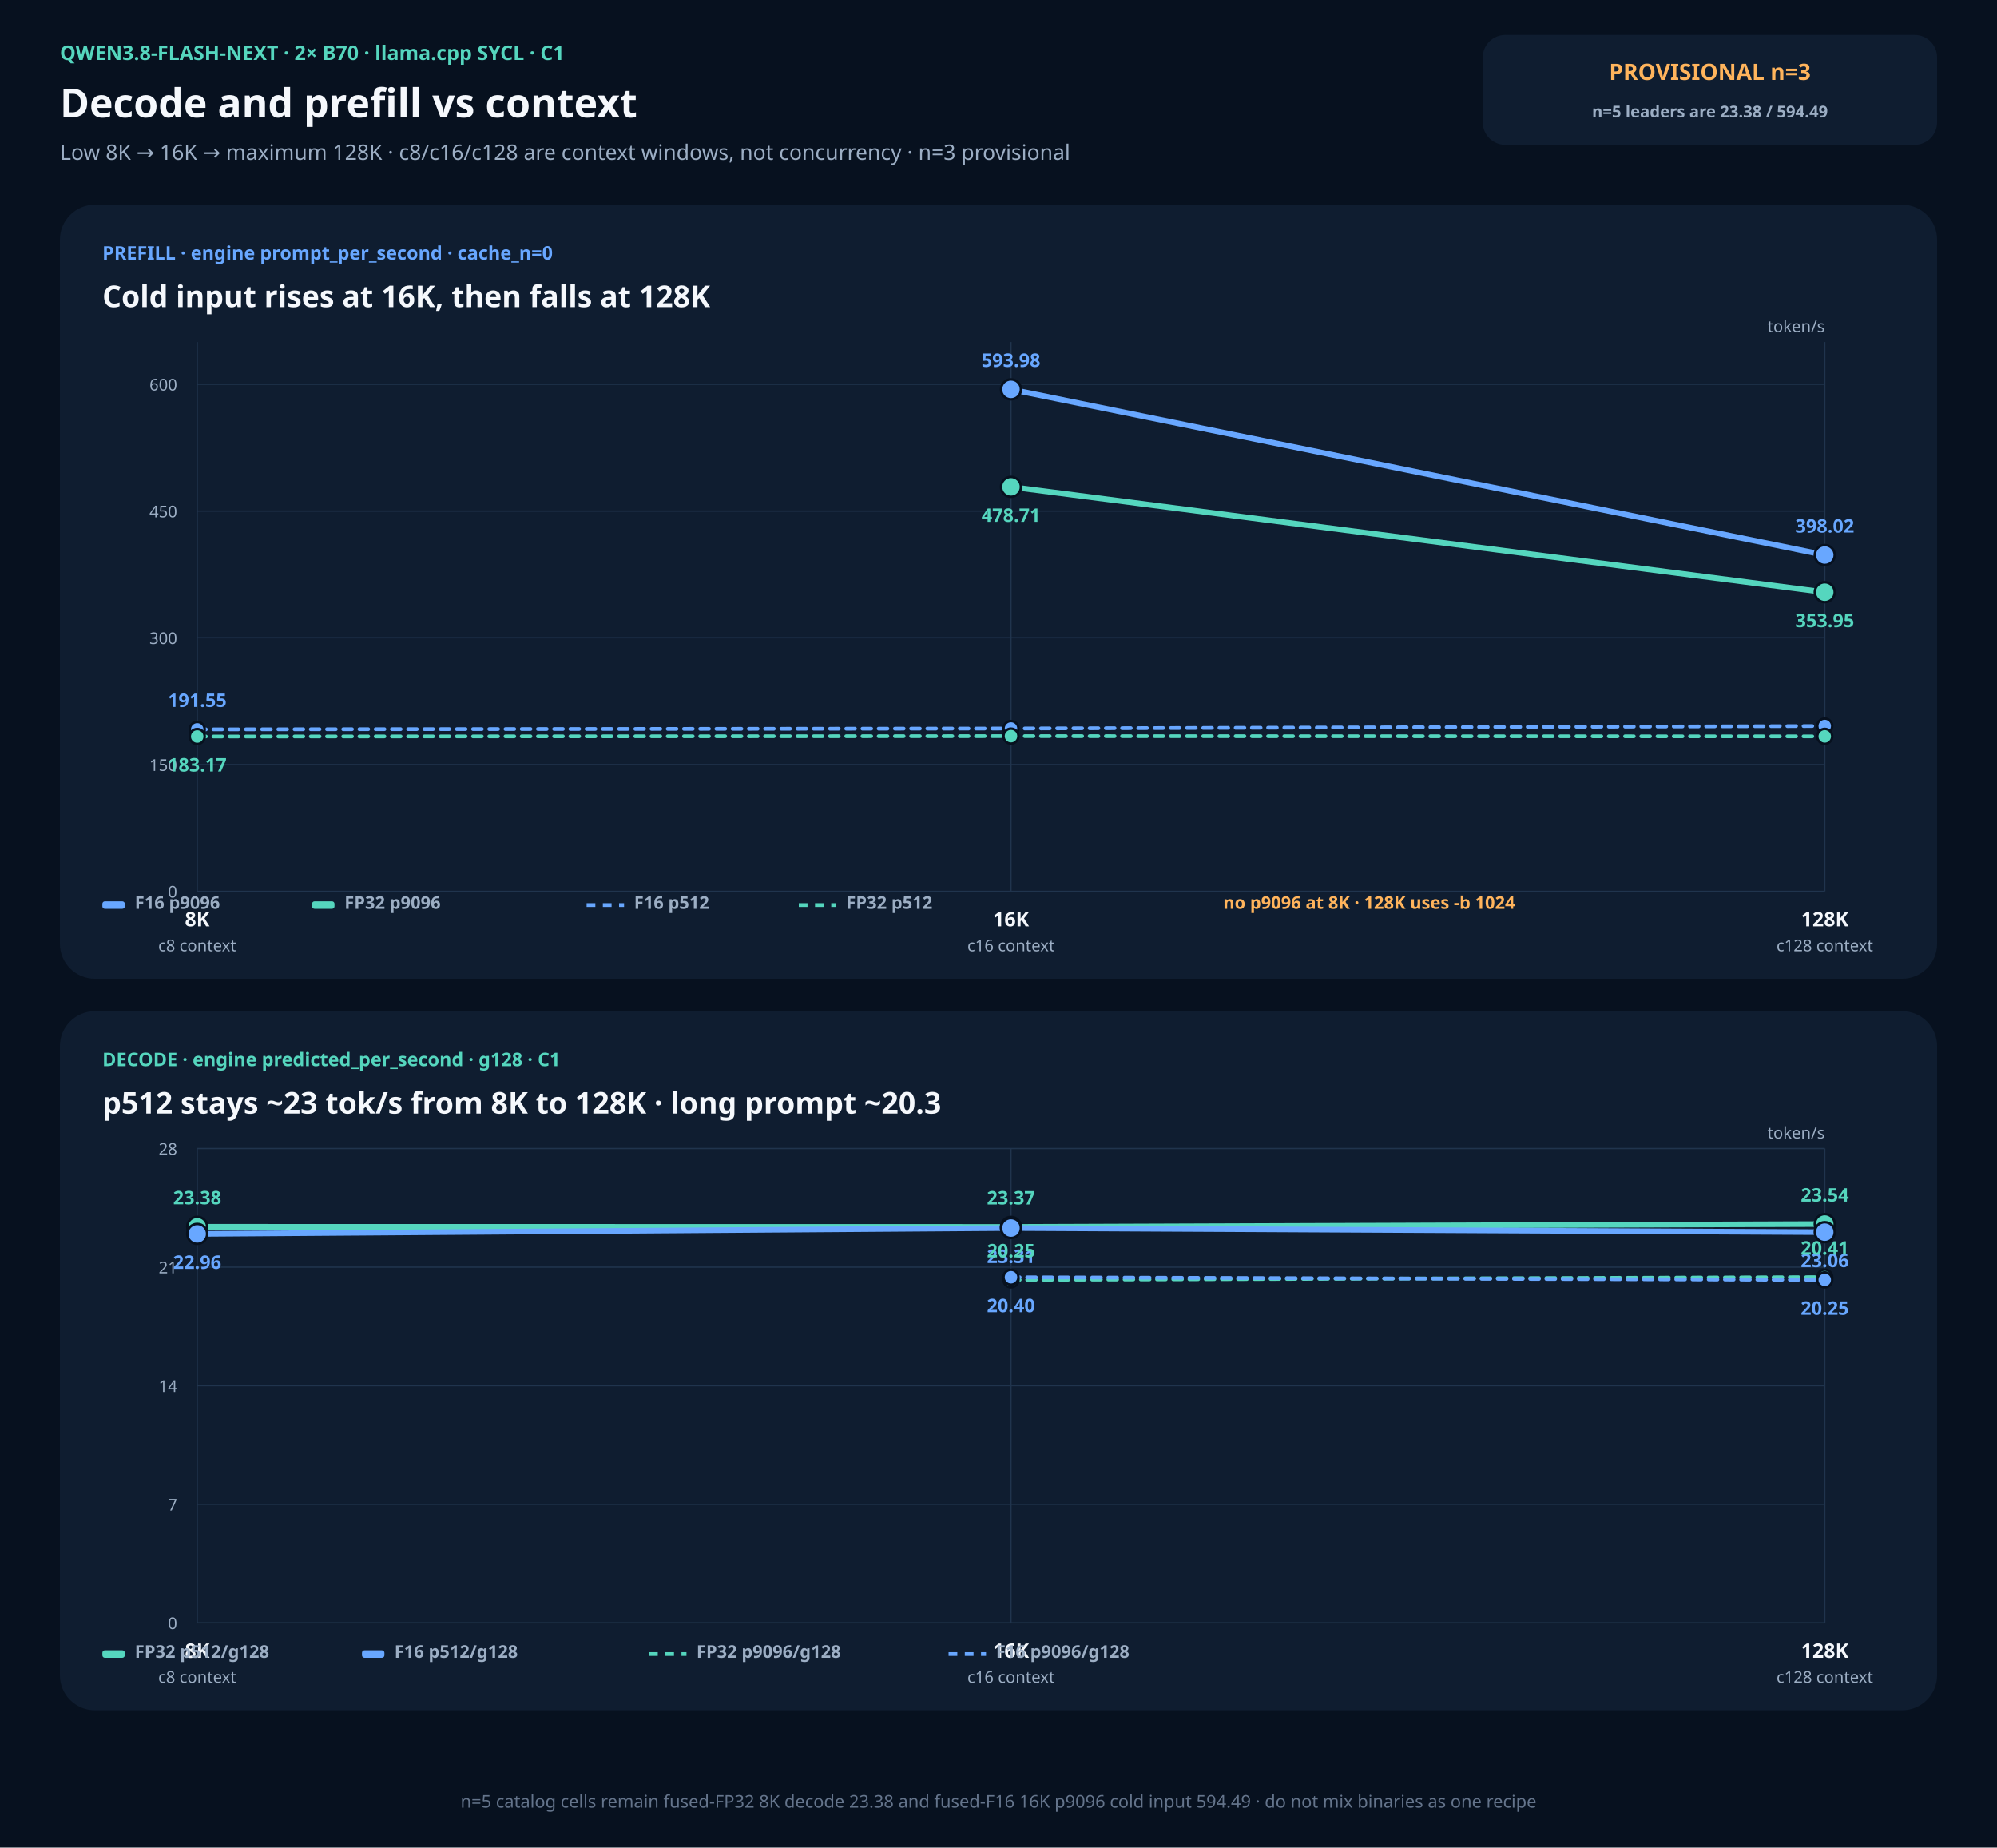
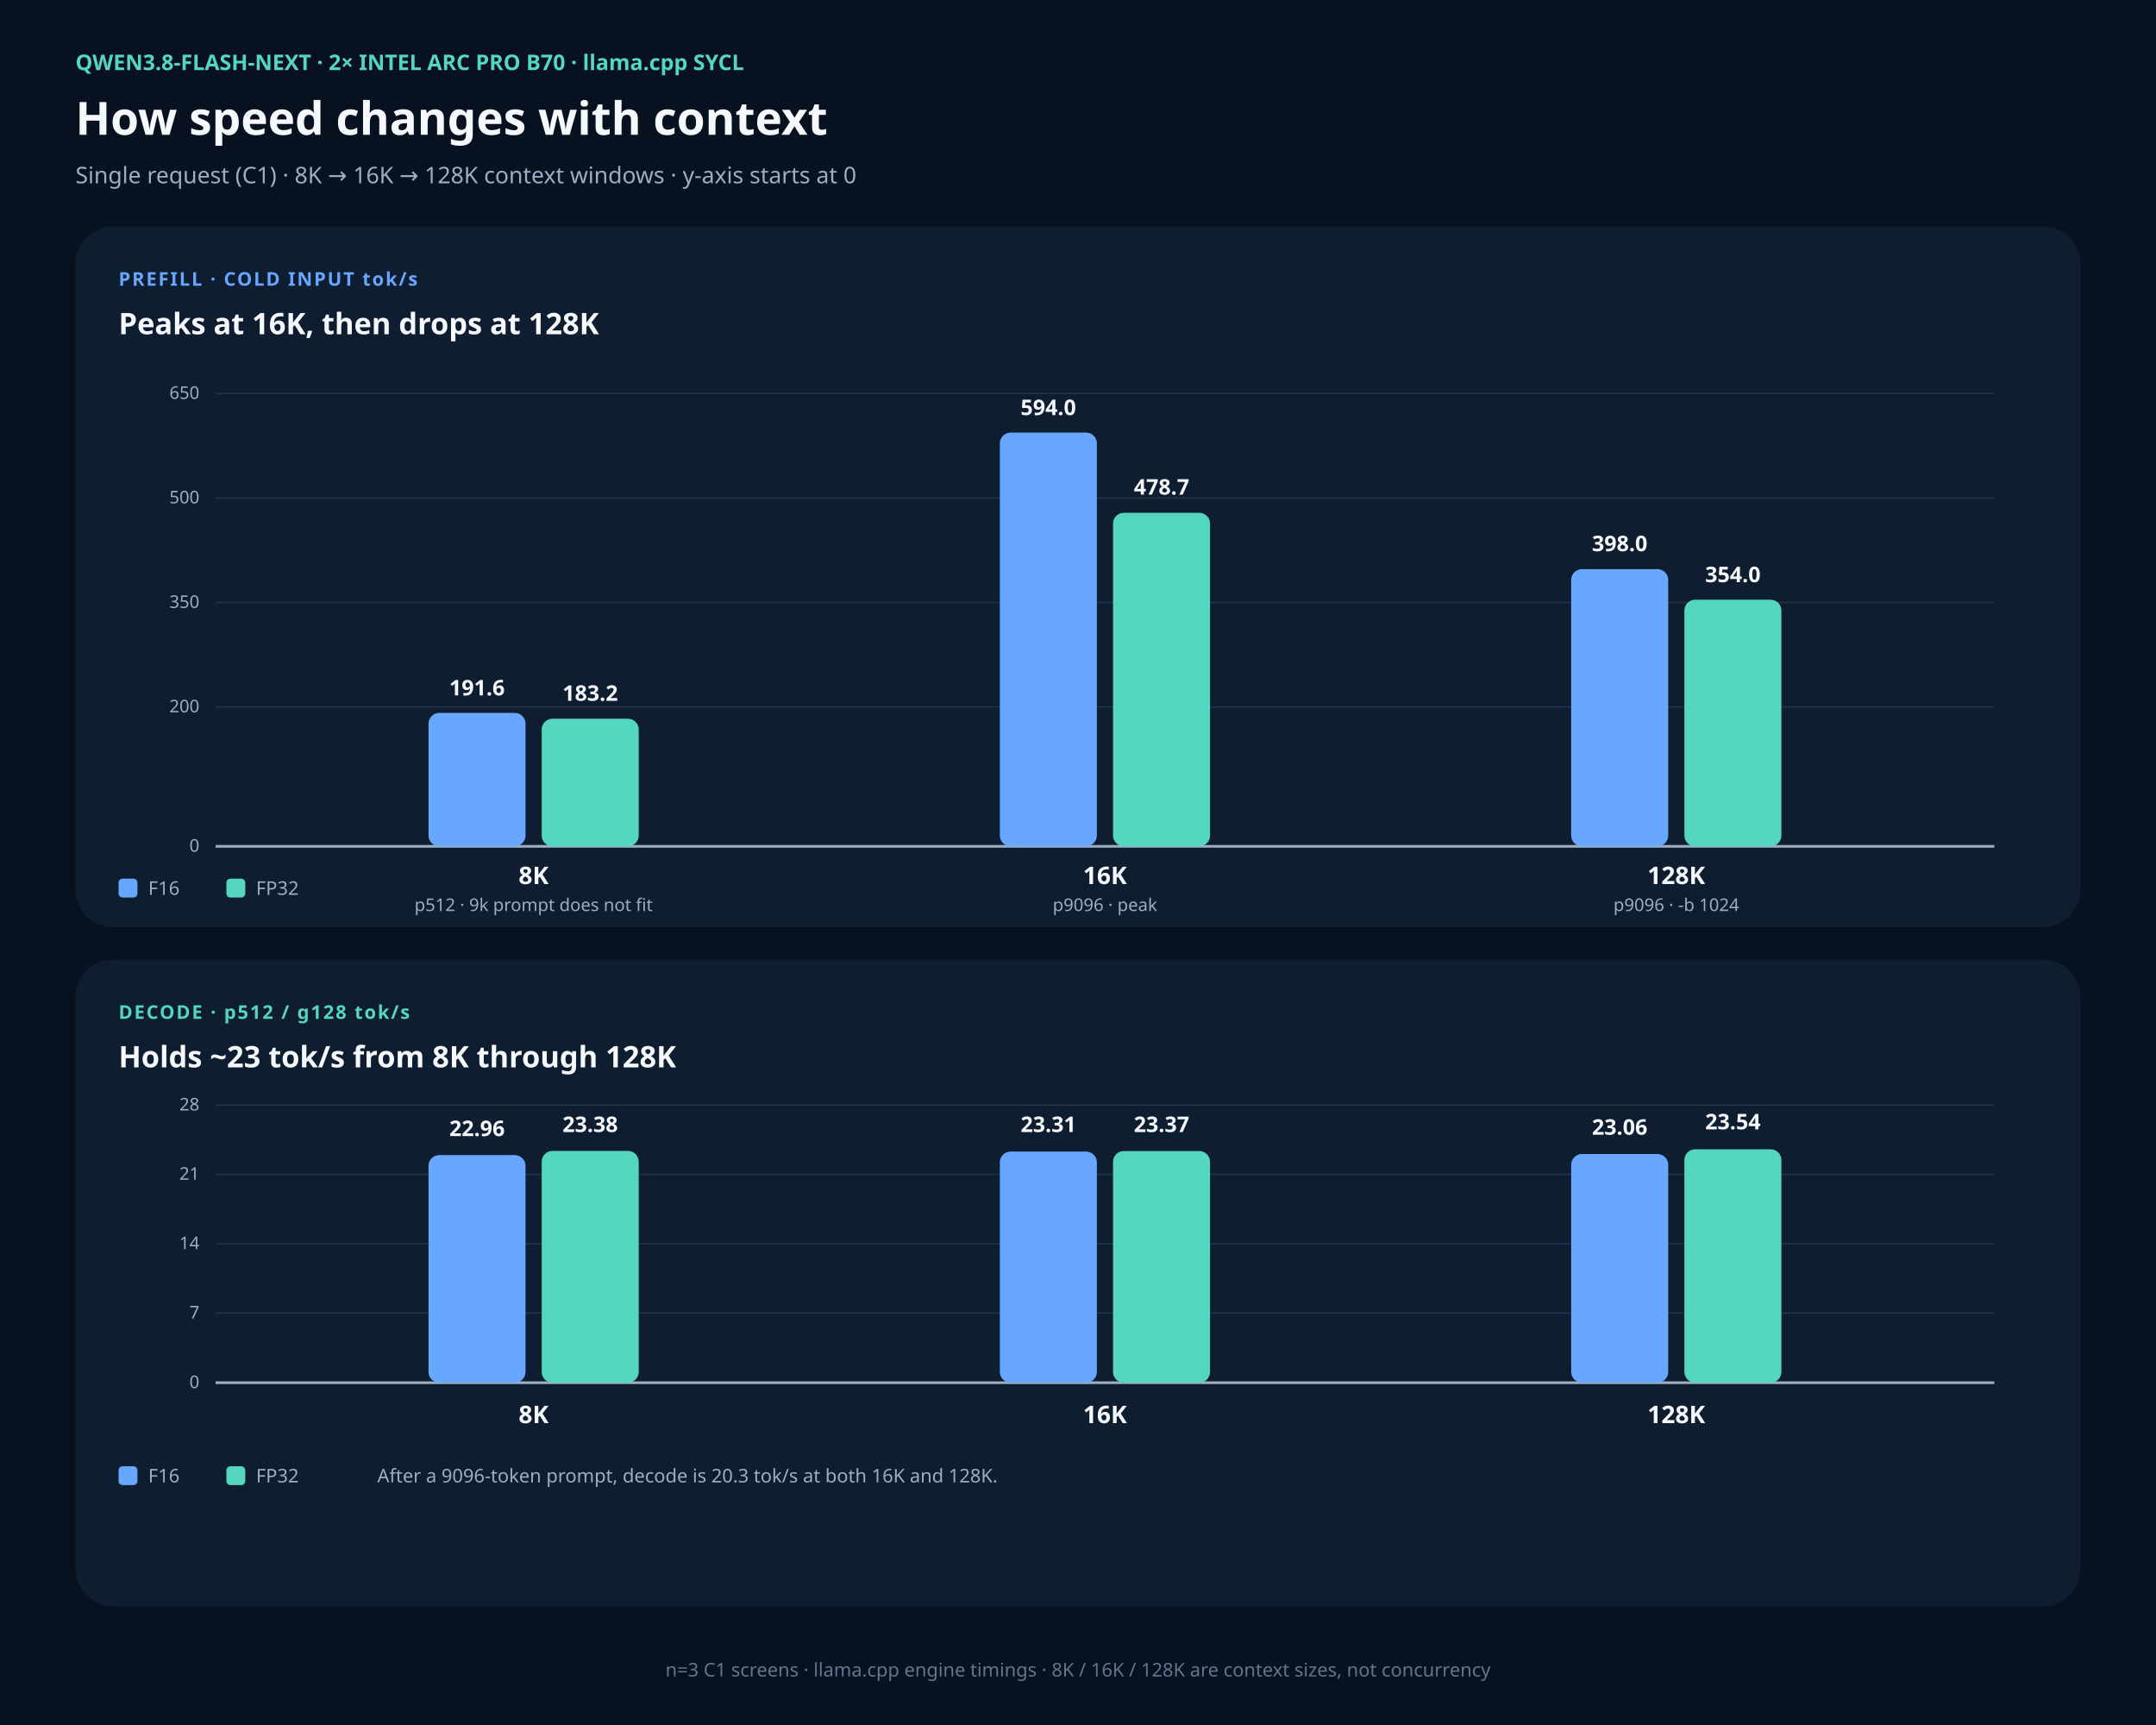
- <svg xmlns="http://www.w3.org/2000/svg" width="1600" height="1480" viewBox="0 0 1600 1480" role="img" aria-labelledby="title desc">
-   <rect width="1600" height="1480" fill="#07111f" />
-   <text x="48" y="48" fill="#55d6be" font-size="16" font-weight="700" text-anchor="start" font-family="ui-sans-serif, system-ui, sans-serif">QWEN3.8-FLASH-NEXT · 2× B70 · llama.cpp SYCL · C1</text>
-   <text x="48" y="94" fill="#f5f8fc" font-size="32" font-weight="700" text-anchor="start" font-family="ui-sans-serif, system-ui, sans-serif">Decode and prefill vs context</text>
-   <text x="48" y="128" fill="#9caec4" font-size="17" font-weight="400" text-anchor="start" font-family="ui-sans-serif, system-ui, sans-serif">Low 8K → 16K → maximum 128K · c8/c16/c128 are context windows, not concurrency · n=3 provisional</text>
-   <rect x="1188" y="28" width="364" height="88" rx="18" fill="#0f1d30" />
-   <text x="1370" y="64" fill="#ffb45c" font-size="18" font-weight="700" text-anchor="middle" font-family="ui-sans-serif, system-ui, sans-serif">PROVISIONAL n=3</text>
-   <text x="1370" y="94" fill="#9caec4" font-size="13" font-weight="600" text-anchor="middle" font-family="ui-sans-serif, system-ui, sans-serif">n=5 leaders are 23.38 / 594.49</text>
-   <rect x="48" y="164" width="1504" height="620" rx="28" fill="#0f1d30" />
-   <text x="82" y="208" fill="#68a7ff" font-size="15" font-weight="700" text-anchor="start" font-family="ui-sans-serif, system-ui, sans-serif">PREFILL · engine prompt_per_second · cache_n=0</text>
-   <text x="82" y="246" fill="#f5f8fc" font-size="24" font-weight="700" text-anchor="start" font-family="ui-sans-serif, system-ui, sans-serif">Cold input rises at 16K, then falls at 128K</text>
-   <line x1="158" y1="714.0" x2="1462" y2="714.0" stroke="#20344d" stroke-width="1" />
-   <text x="142" y="719.0" fill="#9caec4" font-size="13" font-weight="500" text-anchor="end" font-family="ui-sans-serif, system-ui, sans-serif">0</text>
-   <line x1="158" y1="612.5" x2="1462" y2="612.5" stroke="#20344d" stroke-width="1" />
-   <text x="142" y="617.5" fill="#9caec4" font-size="13" font-weight="500" text-anchor="end" font-family="ui-sans-serif, system-ui, sans-serif">150</text>
-   <line x1="158" y1="510.9" x2="1462" y2="510.9" stroke="#20344d" stroke-width="1" />
-   <text x="142" y="515.9" fill="#9caec4" font-size="13" font-weight="500" text-anchor="end" font-family="ui-sans-serif, system-ui, sans-serif">300</text>
-   <line x1="158" y1="409.4" x2="1462" y2="409.4" stroke="#20344d" stroke-width="1" />
-   <text x="142" y="414.4" fill="#9caec4" font-size="13" font-weight="500" text-anchor="end" font-family="ui-sans-serif, system-ui, sans-serif">450</text>
-   <line x1="158" y1="307.8" x2="1462" y2="307.8" stroke="#20344d" stroke-width="1" />
-   <text x="142" y="312.8" fill="#9caec4" font-size="13" font-weight="500" text-anchor="end" font-family="ui-sans-serif, system-ui, sans-serif">600</text>
-   <line x1="158.0" y1="274" x2="158.0" y2="714" stroke="#20344d" stroke-width="1" />
-   <text x="158.0" y="742" fill="#f5f8fc" font-size="16" font-weight="700" text-anchor="middle" font-family="ui-sans-serif, system-ui, sans-serif">8K</text>
-   <text x="158.0" y="762" fill="#9caec4" font-size="13" font-weight="500" text-anchor="middle" font-family="ui-sans-serif, system-ui, sans-serif">c8 context</text>
-   <line x1="810.0" y1="274" x2="810.0" y2="714" stroke="#20344d" stroke-width="1" />
-   <text x="810.0" y="742" fill="#f5f8fc" font-size="16" font-weight="700" text-anchor="middle" font-family="ui-sans-serif, system-ui, sans-serif">16K</text>
-   <text x="810.0" y="762" fill="#9caec4" font-size="13" font-weight="500" text-anchor="middle" font-family="ui-sans-serif, system-ui, sans-serif">c16 context</text>
-   <line x1="1462.0" y1="274" x2="1462.0" y2="714" stroke="#20344d" stroke-width="1" />
-   <text x="1462.0" y="742" fill="#f5f8fc" font-size="16" font-weight="700" text-anchor="middle" font-family="ui-sans-serif, system-ui, sans-serif">128K</text>
-   <text x="1462.0" y="762" fill="#9caec4" font-size="13" font-weight="500" text-anchor="middle" font-family="ui-sans-serif, system-ui, sans-serif">c128 context</text>
-   <polyline fill="none" stroke="#68a7ff" stroke-width="4.5" stroke-linejoin="round" stroke-linecap="round" points="810.0,311.9 1462.0,444.6" />
-   <polyline fill="none" stroke="#55d6be" stroke-width="4.5" stroke-linejoin="round" stroke-linecap="round" points="810.0,390.0 1462.0,474.4" />
-   <polyline fill="none" stroke="#68a7ff" stroke-width="3" stroke-linejoin="round" stroke-linecap="round" stroke-dasharray="7 6" points="158.0,584.3 810.0,583.6 1462.0,581.6" />
-   <polyline fill="none" stroke="#55d6be" stroke-width="3" stroke-linejoin="round" stroke-linecap="round" stroke-dasharray="7 6" points="158.0,590.0 810.0,589.7 1462.0,589.9" />
-   <circle cx="810.0" cy="311.9" r="8" fill="#68a7ff" stroke="#07111f" stroke-width="2" />
-   <circle cx="1462.0" cy="444.6" r="8" fill="#68a7ff" stroke="#07111f" stroke-width="2" />
-   <circle cx="810.0" cy="390.0" r="8" fill="#55d6be" stroke="#07111f" stroke-width="2" />
-   <circle cx="1462.0" cy="474.4" r="8" fill="#55d6be" stroke="#07111f" stroke-width="2" />
-   <circle cx="158.0" cy="584.3" r="6" fill="#68a7ff" stroke="#07111f" stroke-width="2" />
-   <circle cx="810.0" cy="583.6" r="6" fill="#68a7ff" stroke="#07111f" stroke-width="2" />
-   <circle cx="1462.0" cy="581.6" r="6" fill="#68a7ff" stroke="#07111f" stroke-width="2" />
-   <circle cx="158.0" cy="590.0" r="6" fill="#55d6be" stroke="#07111f" stroke-width="2" />
-   <circle cx="810.0" cy="589.7" r="6" fill="#55d6be" stroke="#07111f" stroke-width="2" />
-   <circle cx="1462.0" cy="589.9" r="6" fill="#55d6be" stroke="#07111f" stroke-width="2" />
-   <text x="810.0" y="293.9" fill="#68a7ff" font-size="15" font-weight="700" text-anchor="middle" font-family="ui-sans-serif, system-ui, sans-serif">593.98</text>
-   <text x="1462.0" y="426.6" fill="#68a7ff" font-size="15" font-weight="700" text-anchor="middle" font-family="ui-sans-serif, system-ui, sans-serif">398.02</text>
-   <text x="810.0" y="418.0" fill="#55d6be" font-size="15" font-weight="700" text-anchor="middle" font-family="ui-sans-serif, system-ui, sans-serif">478.71</text>
-   <text x="1462.0" y="502.4" fill="#55d6be" font-size="15" font-weight="700" text-anchor="middle" font-family="ui-sans-serif, system-ui, sans-serif">353.95</text>
-   <text x="158.0" y="566.3" fill="#68a7ff" font-size="15" font-weight="700" text-anchor="middle" font-family="ui-sans-serif, system-ui, sans-serif">191.55</text>
-   <text x="158.0" y="618.0" fill="#55d6be" font-size="15" font-weight="700" text-anchor="middle" font-family="ui-sans-serif, system-ui, sans-serif">183.17</text>
-   <text x="1462" y="266" fill="#9caec4" font-size="13" font-weight="500" text-anchor="end" font-family="ui-sans-serif, system-ui, sans-serif">token/s</text>
-   <rect x="82" y="722" width="18" height="6" rx="2" fill="#68a7ff" />
-   <text x="108" y="728" fill="#9caec4" font-size="14" font-weight="600" text-anchor="start" font-family="ui-sans-serif, system-ui, sans-serif">F16 p9096</text>
-   <rect x="250" y="722" width="18" height="6" rx="2" fill="#55d6be" />
-   <text x="276" y="728" fill="#9caec4" font-size="14" font-weight="600" text-anchor="start" font-family="ui-sans-serif, system-ui, sans-serif">FP32 p9096</text>
-   <line x1="470" y1="725" x2="500" y2="725" stroke="#68a7ff" stroke-width="3" stroke-dasharray="7 6" />
-   <text x="508" y="728" fill="#9caec4" font-size="14" font-weight="600" text-anchor="start" font-family="ui-sans-serif, system-ui, sans-serif">F16 p512</text>
-   <line x1="640" y1="725" x2="670" y2="725" stroke="#55d6be" stroke-width="3" stroke-dasharray="7 6" />
-   <text x="678" y="728" fill="#9caec4" font-size="14" font-weight="600" text-anchor="start" font-family="ui-sans-serif, system-ui, sans-serif">FP32 p512</text>
-   <text x="980" y="728" fill="#ffb45c" font-size="14" font-weight="600" text-anchor="start" font-family="ui-sans-serif, system-ui, sans-serif">no p9096 at 8K · 128K uses -b 1024</text>
-   <rect x="48" y="810" width="1504" height="560" rx="28" fill="#0f1d30" />
-   <text x="82" y="854" fill="#55d6be" font-size="15" font-weight="700" text-anchor="start" font-family="ui-sans-serif, system-ui, sans-serif">DECODE · engine predicted_per_second · g128 · C1</text>
-   <text x="82" y="892" fill="#f5f8fc" font-size="24" font-weight="700" text-anchor="start" font-family="ui-sans-serif, system-ui, sans-serif">p512 stays ~23 tok/s from 8K to 128K · long prompt ~20.3</text>
-   <line x1="158" y1="1300.0" x2="1462" y2="1300.0" stroke="#20344d" stroke-width="1" />
-   <text x="142" y="1305.0" fill="#9caec4" font-size="13" font-weight="500" text-anchor="end" font-family="ui-sans-serif, system-ui, sans-serif">0</text>
-   <line x1="158" y1="1205.0" x2="1462" y2="1205.0" stroke="#20344d" stroke-width="1" />
-   <text x="142" y="1210.0" fill="#9caec4" font-size="13" font-weight="500" text-anchor="end" font-family="ui-sans-serif, system-ui, sans-serif">7</text>
-   <line x1="158" y1="1110.0" x2="1462" y2="1110.0" stroke="#20344d" stroke-width="1" />
-   <text x="142" y="1115.0" fill="#9caec4" font-size="13" font-weight="500" text-anchor="end" font-family="ui-sans-serif, system-ui, sans-serif">14</text>
-   <line x1="158" y1="1015.0" x2="1462" y2="1015.0" stroke="#20344d" stroke-width="1" />
-   <text x="142" y="1020.0" fill="#9caec4" font-size="13" font-weight="500" text-anchor="end" font-family="ui-sans-serif, system-ui, sans-serif">21</text>
-   <line x1="158" y1="920.0" x2="1462" y2="920.0" stroke="#20344d" stroke-width="1" />
-   <text x="142" y="925.0" fill="#9caec4" font-size="13" font-weight="500" text-anchor="end" font-family="ui-sans-serif, system-ui, sans-serif">28</text>
-   <line x1="158.0" y1="920" x2="158.0" y2="1300" stroke="#20344d" stroke-width="1" />
-   <text x="158.0" y="1328" fill="#f5f8fc" font-size="16" font-weight="700" text-anchor="middle" font-family="ui-sans-serif, system-ui, sans-serif">8K</text>
-   <text x="158.0" y="1348" fill="#9caec4" font-size="13" font-weight="500" text-anchor="middle" font-family="ui-sans-serif, system-ui, sans-serif">c8 context</text>
-   <line x1="810.0" y1="920" x2="810.0" y2="1300" stroke="#20344d" stroke-width="1" />
-   <text x="810.0" y="1328" fill="#f5f8fc" font-size="16" font-weight="700" text-anchor="middle" font-family="ui-sans-serif, system-ui, sans-serif">16K</text>
-   <text x="810.0" y="1348" fill="#9caec4" font-size="13" font-weight="500" text-anchor="middle" font-family="ui-sans-serif, system-ui, sans-serif">c16 context</text>
-   <line x1="1462.0" y1="920" x2="1462.0" y2="1300" stroke="#20344d" stroke-width="1" />
-   <text x="1462.0" y="1328" fill="#f5f8fc" font-size="16" font-weight="700" text-anchor="middle" font-family="ui-sans-serif, system-ui, sans-serif">128K</text>
-   <text x="1462.0" y="1348" fill="#9caec4" font-size="13" font-weight="500" text-anchor="middle" font-family="ui-sans-serif, system-ui, sans-serif">c128 context</text>
-   <polyline fill="none" stroke="#55d6be" stroke-width="4.5" stroke-linejoin="round" stroke-linecap="round" points="158.0,982.7 810.0,982.8 1462.0,980.5" />
-   <polyline fill="none" stroke="#68a7ff" stroke-width="4.5" stroke-linejoin="round" stroke-linecap="round" points="158.0,988.4 810.0,983.7 1462.0,987.0" />
-   <polyline fill="none" stroke="#55d6be" stroke-width="3" stroke-linejoin="round" stroke-linecap="round" stroke-dasharray="7 6" points="810.0,1025.2 1462.0,1023.0" />
-   <polyline fill="none" stroke="#68a7ff" stroke-width="3" stroke-linejoin="round" stroke-linecap="round" stroke-dasharray="7 6" points="810.0,1023.1 1462.0,1025.2" />
-   <circle cx="158.0" cy="982.7" r="8" fill="#55d6be" stroke="#07111f" stroke-width="2" />
-   <circle cx="810.0" cy="982.8" r="8" fill="#55d6be" stroke="#07111f" stroke-width="2" />
-   <circle cx="1462.0" cy="980.5" r="8" fill="#55d6be" stroke="#07111f" stroke-width="2" />
-   <circle cx="158.0" cy="988.4" r="8" fill="#68a7ff" stroke="#07111f" stroke-width="2" />
-   <circle cx="810.0" cy="983.7" r="8" fill="#68a7ff" stroke="#07111f" stroke-width="2" />
-   <circle cx="1462.0" cy="987.0" r="8" fill="#68a7ff" stroke="#07111f" stroke-width="2" />
-   <circle cx="810.0" cy="1025.2" r="6" fill="#55d6be" stroke="#07111f" stroke-width="2" />
-   <circle cx="1462.0" cy="1023.0" r="6" fill="#55d6be" stroke="#07111f" stroke-width="2" />
-   <circle cx="810.0" cy="1023.1" r="6" fill="#68a7ff" stroke="#07111f" stroke-width="2" />
-   <circle cx="1462.0" cy="1025.2" r="6" fill="#68a7ff" stroke="#07111f" stroke-width="2" />
-   <text x="158.0" y="964.7" fill="#55d6be" font-size="15" font-weight="700" text-anchor="middle" font-family="ui-sans-serif, system-ui, sans-serif">23.38</text>
-   <text x="810.0" y="964.8" fill="#55d6be" font-size="15" font-weight="700" text-anchor="middle" font-family="ui-sans-serif, system-ui, sans-serif">23.37</text>
-   <text x="1462.0" y="962.5" fill="#55d6be" font-size="15" font-weight="700" text-anchor="middle" font-family="ui-sans-serif, system-ui, sans-serif">23.54</text>
-   <text x="158.0" y="1016.4" fill="#68a7ff" font-size="15" font-weight="700" text-anchor="middle" font-family="ui-sans-serif, system-ui, sans-serif">22.96</text>
-   <text x="810.0" y="1011.7" fill="#68a7ff" font-size="15" font-weight="700" text-anchor="middle" font-family="ui-sans-serif, system-ui, sans-serif">23.31</text>
-   <text x="1462.0" y="1015.0" fill="#68a7ff" font-size="15" font-weight="700" text-anchor="middle" font-family="ui-sans-serif, system-ui, sans-serif">23.06</text>
-   <text x="810.0" y="1007.2" fill="#55d6be" font-size="15" font-weight="700" text-anchor="middle" font-family="ui-sans-serif, system-ui, sans-serif">20.25</text>
-   <text x="1462.0" y="1005.0" fill="#55d6be" font-size="15" font-weight="700" text-anchor="middle" font-family="ui-sans-serif, system-ui, sans-serif">20.41</text>
-   <text x="810.0" y="1051.1" fill="#68a7ff" font-size="15" font-weight="700" text-anchor="middle" font-family="ui-sans-serif, system-ui, sans-serif">20.40</text>
-   <text x="1462.0" y="1053.2" fill="#68a7ff" font-size="15" font-weight="700" text-anchor="middle" font-family="ui-sans-serif, system-ui, sans-serif">20.25</text>
-   <text x="1462" y="912" fill="#9caec4" font-size="13" font-weight="500" text-anchor="end" font-family="ui-sans-serif, system-ui, sans-serif">token/s</text>
-   <rect x="82" y="1322" width="18" height="6" rx="2" fill="#55d6be" />
-   <text x="108" y="1328" fill="#9caec4" font-size="14" font-weight="600" text-anchor="start" font-family="ui-sans-serif, system-ui, sans-serif">FP32 p512/g128</text>
-   <rect x="290" y="1322" width="18" height="6" rx="2" fill="#68a7ff" />
-   <text x="316" y="1328" fill="#9caec4" font-size="14" font-weight="600" text-anchor="start" font-family="ui-sans-serif, system-ui, sans-serif">F16 p512/g128</text>
-   <line x1="520" y1="1325" x2="550" y2="1325" stroke="#55d6be" stroke-width="3" stroke-dasharray="7 6" />
-   <text x="558" y="1328" fill="#9caec4" font-size="14" font-weight="600" text-anchor="start" font-family="ui-sans-serif, system-ui, sans-serif">FP32 p9096/g128</text>
-   <line x1="760" y1="1325" x2="790" y2="1325" stroke="#68a7ff" stroke-width="3" stroke-dasharray="7 6" />
-   <text x="798" y="1328" fill="#9caec4" font-size="14" font-weight="600" text-anchor="start" font-family="ui-sans-serif, system-ui, sans-serif">F16 p9096/g128</text>
-   <text x="800" y="1448" fill="#64748b" font-size="14" font-weight="400" text-anchor="middle" font-family="ui-sans-serif, system-ui, sans-serif">n=5 catalog cells remain fused-FP32 8K decode 23.38 and fused-F16 16K p9096 cold input 594.49 · do not mix binaries as one recipe</text>
+ <svg xmlns="http://www.w3.org/2000/svg" width="1600" height="1280" viewBox="0 0 1600 1280" role="img" aria-labelledby="title desc">
+   <rect width="1600" height="1280" fill="#07111f" />
+   <text x="56" y="52" fill="#55d6be" font-size="16" font-weight="700" font-family="ui-sans-serif, system-ui, sans-serif">QWEN3.8-FLASH-NEXT · 2× INTEL ARC PRO B70 · llama.cpp SYCL</text>
+   <text x="56" y="100" fill="#f5f8fc" font-size="34" font-weight="700" font-family="ui-sans-serif, system-ui, sans-serif">How speed changes with context</text>
+   <text x="56" y="136" fill="#9caec4" font-size="17" font-family="ui-sans-serif, system-ui, sans-serif">Single request (C1) · 8K → 16K → 128K context windows · y-axis starts at 0</text>
+   <rect x="56" y="168" width="1488" height="520" rx="28" fill="#0f1d30" />
+   <text x="88" y="212" fill="#68a7ff" font-size="14" font-weight="700" letter-spacing="1.2" font-family="ui-sans-serif, system-ui, sans-serif">PREFILL · COLD INPUT tok/s</text>
+   <text x="88" y="248" fill="#f5f8fc" font-size="22" font-weight="700" font-family="ui-sans-serif, system-ui, sans-serif">Peaks at 16K, then drops at 128K</text>
+   <line x1="160" y1="292" x2="1480" y2="292" stroke="#20344d" stroke-width="1" />
+   <text x="148" y="296" fill="#9caec4" font-size="13" text-anchor="end" font-family="ui-sans-serif, system-ui, sans-serif">650</text>
+   <line x1="160" y1="369.5" x2="1480" y2="369.5" stroke="#20344d" stroke-width="1" />
+   <text x="148" y="373.5" fill="#9caec4" font-size="13" text-anchor="end" font-family="ui-sans-serif, system-ui, sans-serif">500</text>
+   <line x1="160" y1="447.1" x2="1480" y2="447.1" stroke="#20344d" stroke-width="1" />
+   <text x="148" y="451.1" fill="#9caec4" font-size="13" text-anchor="end" font-family="ui-sans-serif, system-ui, sans-serif">350</text>
+   <line x1="160" y1="524.6" x2="1480" y2="524.6" stroke="#20344d" stroke-width="1" />
+   <text x="148" y="528.6" fill="#9caec4" font-size="13" text-anchor="end" font-family="ui-sans-serif, system-ui, sans-serif">200</text>
+   <line x1="160" y1="628" x2="1480" y2="628" stroke="#9caec4" stroke-width="2" />
+   <text x="148" y="632" fill="#9caec4" font-size="13" text-anchor="end" font-family="ui-sans-serif, system-ui, sans-serif">0</text>
+   <rect x="318" y="529.0" width="72" height="99.0" rx="8" fill="#68a7ff" />
+   <rect x="402" y="533.3" width="72" height="94.7" rx="8" fill="#55d6be" />
+   <text x="354" y="516" fill="#f5f8fc" font-size="16" font-weight="700" text-anchor="middle" font-family="ui-sans-serif, system-ui, sans-serif">191.6</text>
+   <text x="438" y="520" fill="#f5f8fc" font-size="16" font-weight="700" text-anchor="middle" font-family="ui-sans-serif, system-ui, sans-serif">183.2</text>
+   <text x="396" y="656" fill="#f5f8fc" font-size="18" font-weight="700" text-anchor="middle" font-family="ui-sans-serif, system-ui, sans-serif">8K</text>
+   <text x="396" y="676" fill="#9caec4" font-size="13" text-anchor="middle" font-family="ui-sans-serif, system-ui, sans-serif">p512 · 9k prompt does not fit</text>
+   <rect x="742" y="321.0" width="72" height="307.0" rx="8" fill="#68a7ff" />
+   <rect x="826" y="380.5" width="72" height="247.5" rx="8" fill="#55d6be" />
+   <text x="778" y="308" fill="#f5f8fc" font-size="16" font-weight="700" text-anchor="middle" font-family="ui-sans-serif, system-ui, sans-serif">594.0</text>
+   <text x="862" y="367" fill="#f5f8fc" font-size="16" font-weight="700" text-anchor="middle" font-family="ui-sans-serif, system-ui, sans-serif">478.7</text>
+   <text x="820" y="656" fill="#f5f8fc" font-size="18" font-weight="700" text-anchor="middle" font-family="ui-sans-serif, system-ui, sans-serif">16K</text>
+   <text x="820" y="676" fill="#9caec4" font-size="13" text-anchor="middle" font-family="ui-sans-serif, system-ui, sans-serif">p9096 · peak</text>
+   <rect x="1166" y="422.3" width="72" height="205.7" rx="8" fill="#68a7ff" />
+   <rect x="1250" y="445.0" width="72" height="183.0" rx="8" fill="#55d6be" />
+   <text x="1202" y="409" fill="#f5f8fc" font-size="16" font-weight="700" text-anchor="middle" font-family="ui-sans-serif, system-ui, sans-serif">398.0</text>
+   <text x="1286" y="432" fill="#f5f8fc" font-size="16" font-weight="700" text-anchor="middle" font-family="ui-sans-serif, system-ui, sans-serif">354.0</text>
+   <text x="1244" y="656" fill="#f5f8fc" font-size="18" font-weight="700" text-anchor="middle" font-family="ui-sans-serif, system-ui, sans-serif">128K</text>
+   <text x="1244" y="676" fill="#9caec4" font-size="13" text-anchor="middle" font-family="ui-sans-serif, system-ui, sans-serif">p9096 · -b 1024</text>
+   <rect x="88" y="652" width="14" height="14" rx="3" fill="#68a7ff" />
+   <text x="110" y="664" fill="#9caec4" font-size="14" font-family="ui-sans-serif, system-ui, sans-serif">F16</text>
+   <rect x="168" y="652" width="14" height="14" rx="3" fill="#55d6be" />
+   <text x="190" y="664" fill="#9caec4" font-size="14" font-family="ui-sans-serif, system-ui, sans-serif">FP32</text>
+   <rect x="56" y="712" width="1488" height="480" rx="28" fill="#0f1d30" />
+   <text x="88" y="756" fill="#55d6be" font-size="14" font-weight="700" letter-spacing="1.2" font-family="ui-sans-serif, system-ui, sans-serif">DECODE · p512 / g128 tok/s</text>
+   <text x="88" y="792" fill="#f5f8fc" font-size="22" font-weight="700" font-family="ui-sans-serif, system-ui, sans-serif">Holds ~23 tok/s from 8K through 128K</text>
+   <line x1="160" y1="820" x2="1480" y2="820" stroke="#20344d" stroke-width="1" />
+   <text x="148" y="824" fill="#9caec4" font-size="13" text-anchor="end" font-family="ui-sans-serif, system-ui, sans-serif">28</text>
+   <line x1="160" y1="871.4" x2="1480" y2="871.4" stroke="#20344d" stroke-width="1" />
+   <text x="148" y="875.4" fill="#9caec4" font-size="13" text-anchor="end" font-family="ui-sans-serif, system-ui, sans-serif">21</text>
+   <line x1="160" y1="922.9" x2="1480" y2="922.9" stroke="#20344d" stroke-width="1" />
+   <text x="148" y="926.9" fill="#9caec4" font-size="13" text-anchor="end" font-family="ui-sans-serif, system-ui, sans-serif">14</text>
+   <line x1="160" y1="974.3" x2="1480" y2="974.3" stroke="#20344d" stroke-width="1" />
+   <text x="148" y="978.3" fill="#9caec4" font-size="13" text-anchor="end" font-family="ui-sans-serif, system-ui, sans-serif">7</text>
+   <line x1="160" y1="1026" x2="1480" y2="1026" stroke="#9caec4" stroke-width="2" />
+   <text x="148" y="1030" fill="#9caec4" font-size="13" text-anchor="end" font-family="ui-sans-serif, system-ui, sans-serif">0</text>
+   <rect x="318" y="857.1" width="72" height="168.9" rx="8" fill="#68a7ff" />
+   <rect x="402" y="854.0" width="72" height="172.0" rx="8" fill="#55d6be" />
+   <text x="354" y="843" fill="#f5f8fc" font-size="16" font-weight="700" text-anchor="middle" font-family="ui-sans-serif, system-ui, sans-serif">22.96</text>
+   <text x="438" y="840" fill="#f5f8fc" font-size="16" font-weight="700" text-anchor="middle" font-family="ui-sans-serif, system-ui, sans-serif">23.38</text>
+   <text x="396" y="1056" fill="#f5f8fc" font-size="18" font-weight="700" text-anchor="middle" font-family="ui-sans-serif, system-ui, sans-serif">8K</text>
+   <rect x="742" y="854.5" width="72" height="171.5" rx="8" fill="#68a7ff" />
+   <rect x="826" y="854.1" width="72" height="171.9" rx="8" fill="#55d6be" />
+   <text x="778" y="840" fill="#f5f8fc" font-size="16" font-weight="700" text-anchor="middle" font-family="ui-sans-serif, system-ui, sans-serif">23.31</text>
+   <text x="862" y="840" fill="#f5f8fc" font-size="16" font-weight="700" text-anchor="middle" font-family="ui-sans-serif, system-ui, sans-serif">23.37</text>
+   <text x="820" y="1056" fill="#f5f8fc" font-size="18" font-weight="700" text-anchor="middle" font-family="ui-sans-serif, system-ui, sans-serif">16K</text>
+   <rect x="1166" y="856.3" width="72" height="169.7" rx="8" fill="#68a7ff" />
+   <rect x="1250" y="852.8" width="72" height="173.2" rx="8" fill="#55d6be" />
+   <text x="1202" y="842" fill="#f5f8fc" font-size="16" font-weight="700" text-anchor="middle" font-family="ui-sans-serif, system-ui, sans-serif">23.06</text>
+   <text x="1286" y="838" fill="#f5f8fc" font-size="16" font-weight="700" text-anchor="middle" font-family="ui-sans-serif, system-ui, sans-serif">23.54</text>
+   <text x="1244" y="1056" fill="#f5f8fc" font-size="18" font-weight="700" text-anchor="middle" font-family="ui-sans-serif, system-ui, sans-serif">128K</text>
+   <rect x="88" y="1088" width="14" height="14" rx="3" fill="#68a7ff" />
+   <text x="110" y="1100" fill="#9caec4" font-size="14" font-family="ui-sans-serif, system-ui, sans-serif">F16</text>
+   <rect x="168" y="1088" width="14" height="14" rx="3" fill="#55d6be" />
+   <text x="190" y="1100" fill="#9caec4" font-size="14" font-family="ui-sans-serif, system-ui, sans-serif">FP32</text>
+   <text x="280" y="1100" fill="#9caec4" font-size="14" font-family="ui-sans-serif, system-ui, sans-serif">After a 9096-token prompt, decode is 20.3 tok/s at both 16K and 128K.</text>
+   <text x="800" y="1244" fill="#64748b" font-size="14" text-anchor="middle" font-family="ui-sans-serif, system-ui, sans-serif">n=3 C1 screens · llama.cpp engine timings · 8K / 16K / 128K are context sizes, not concurrency</text>
</svg>
